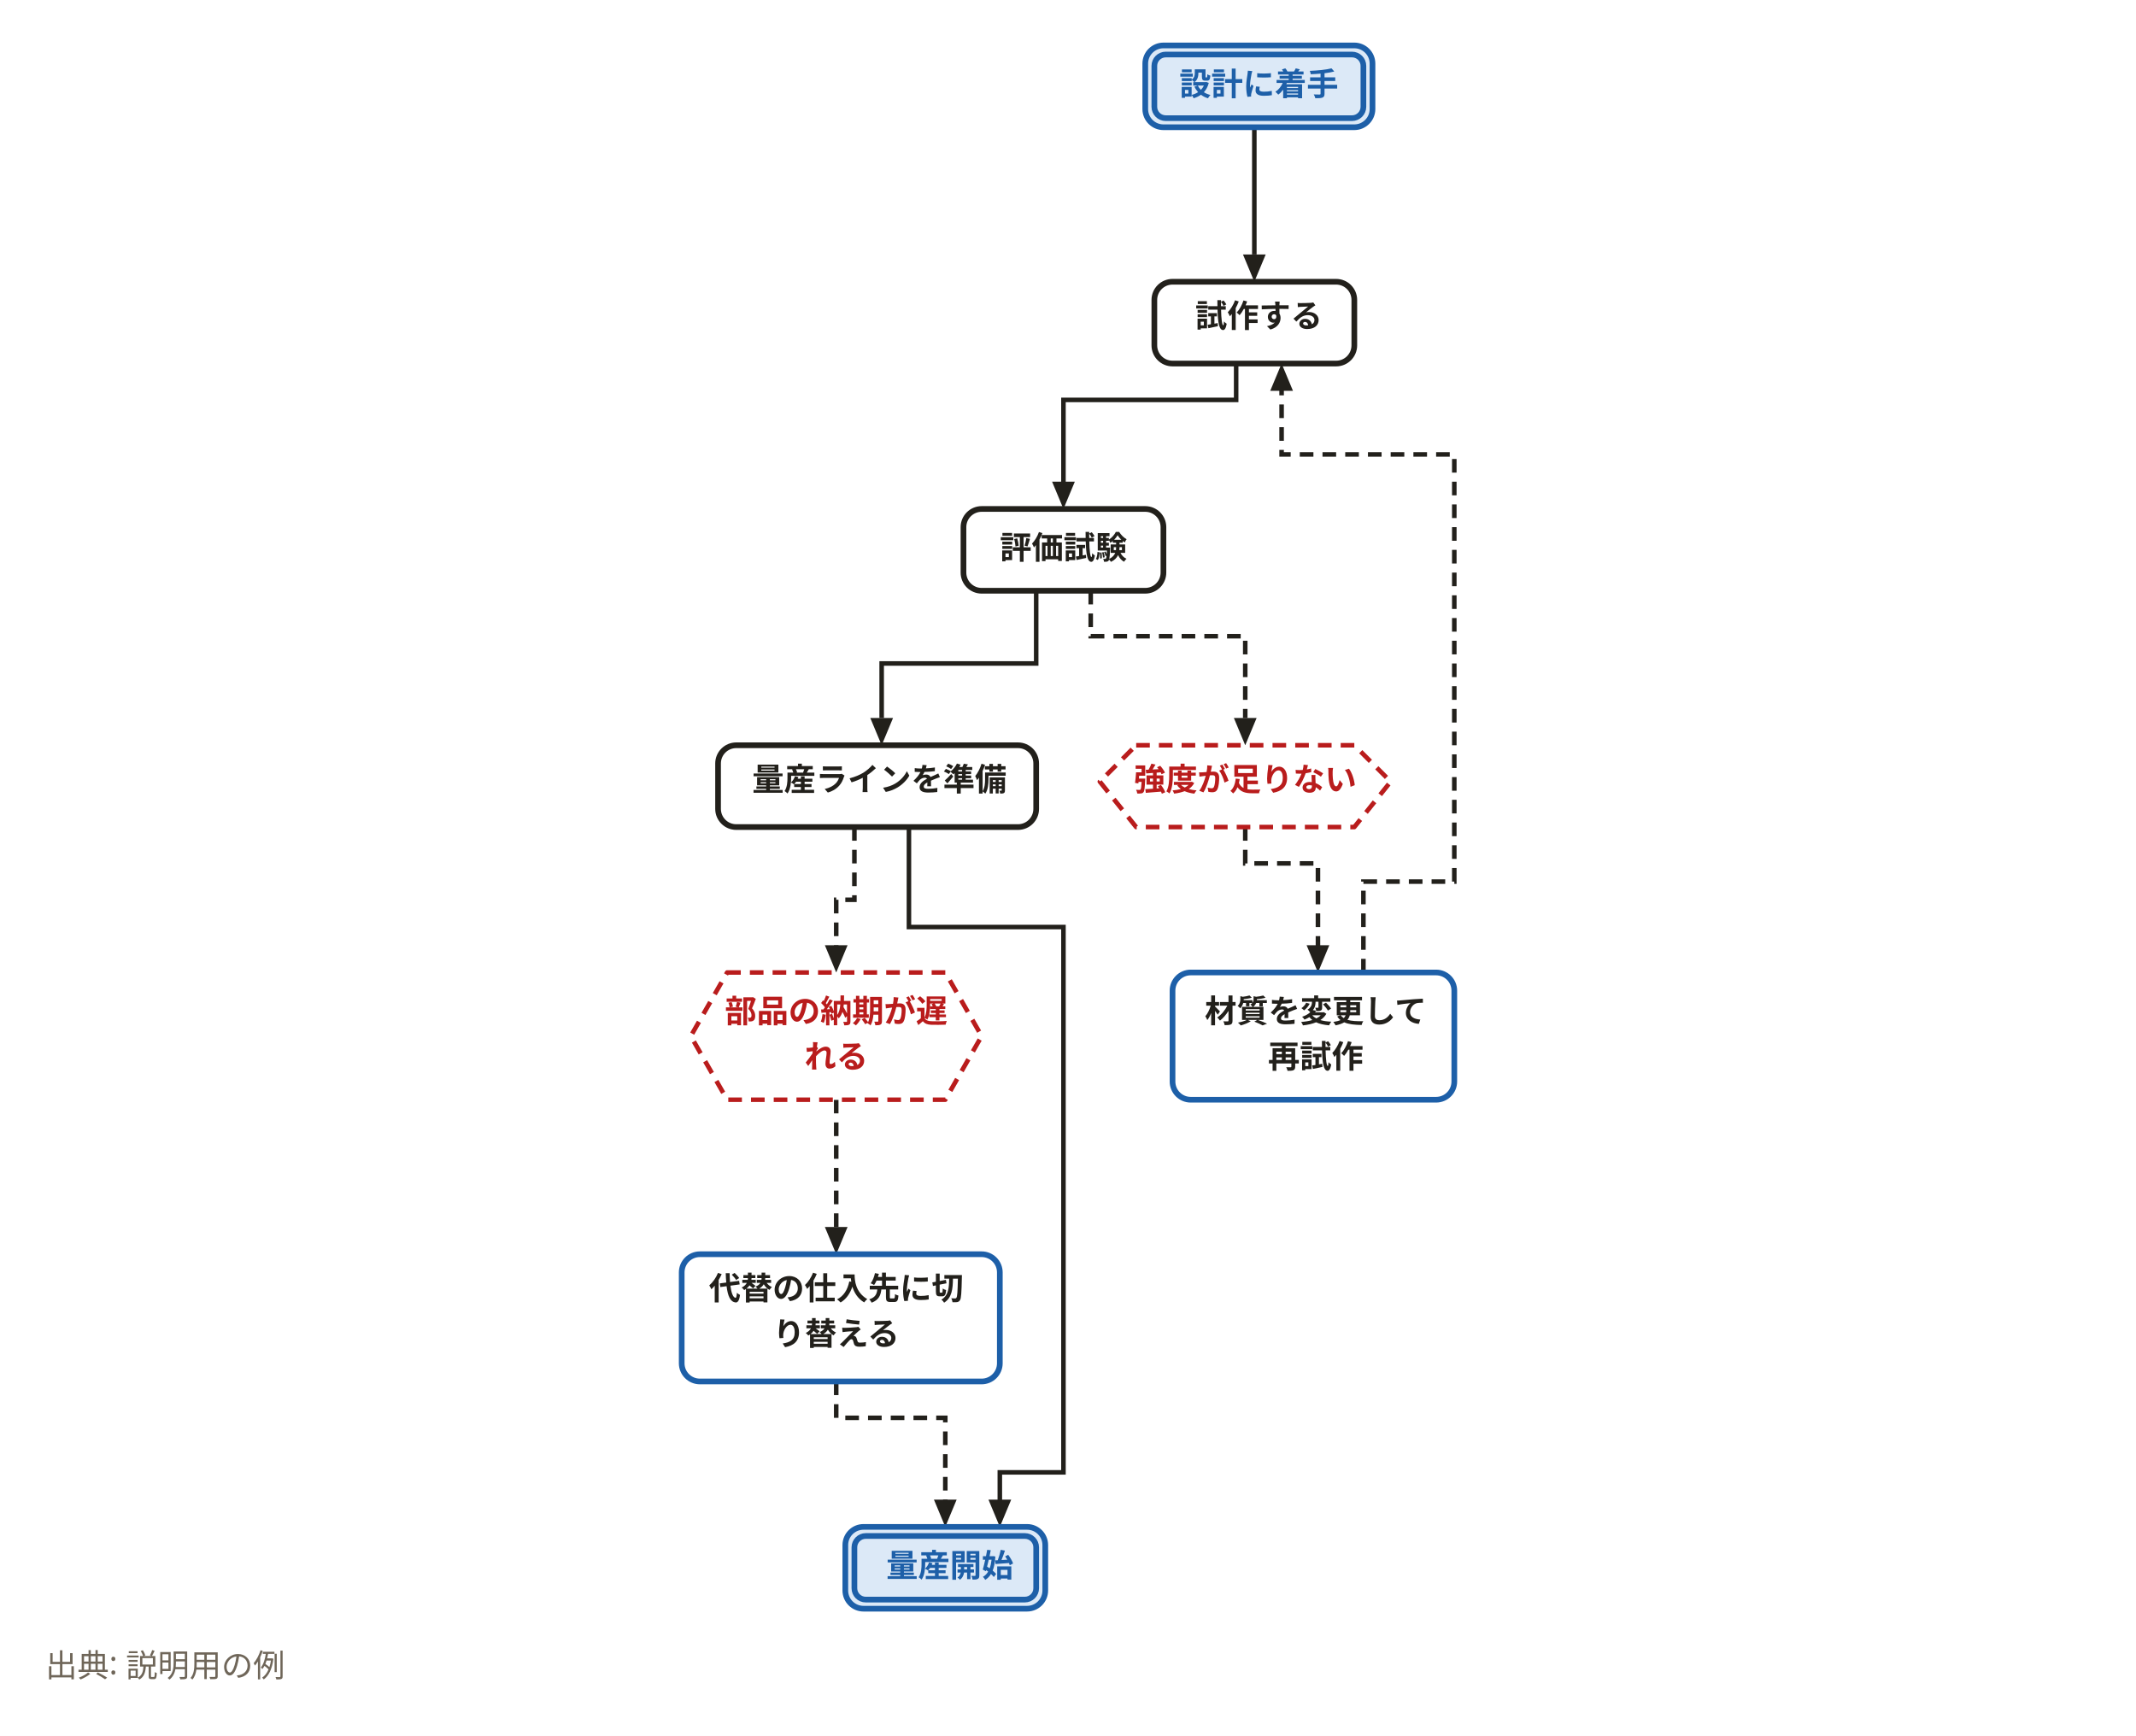
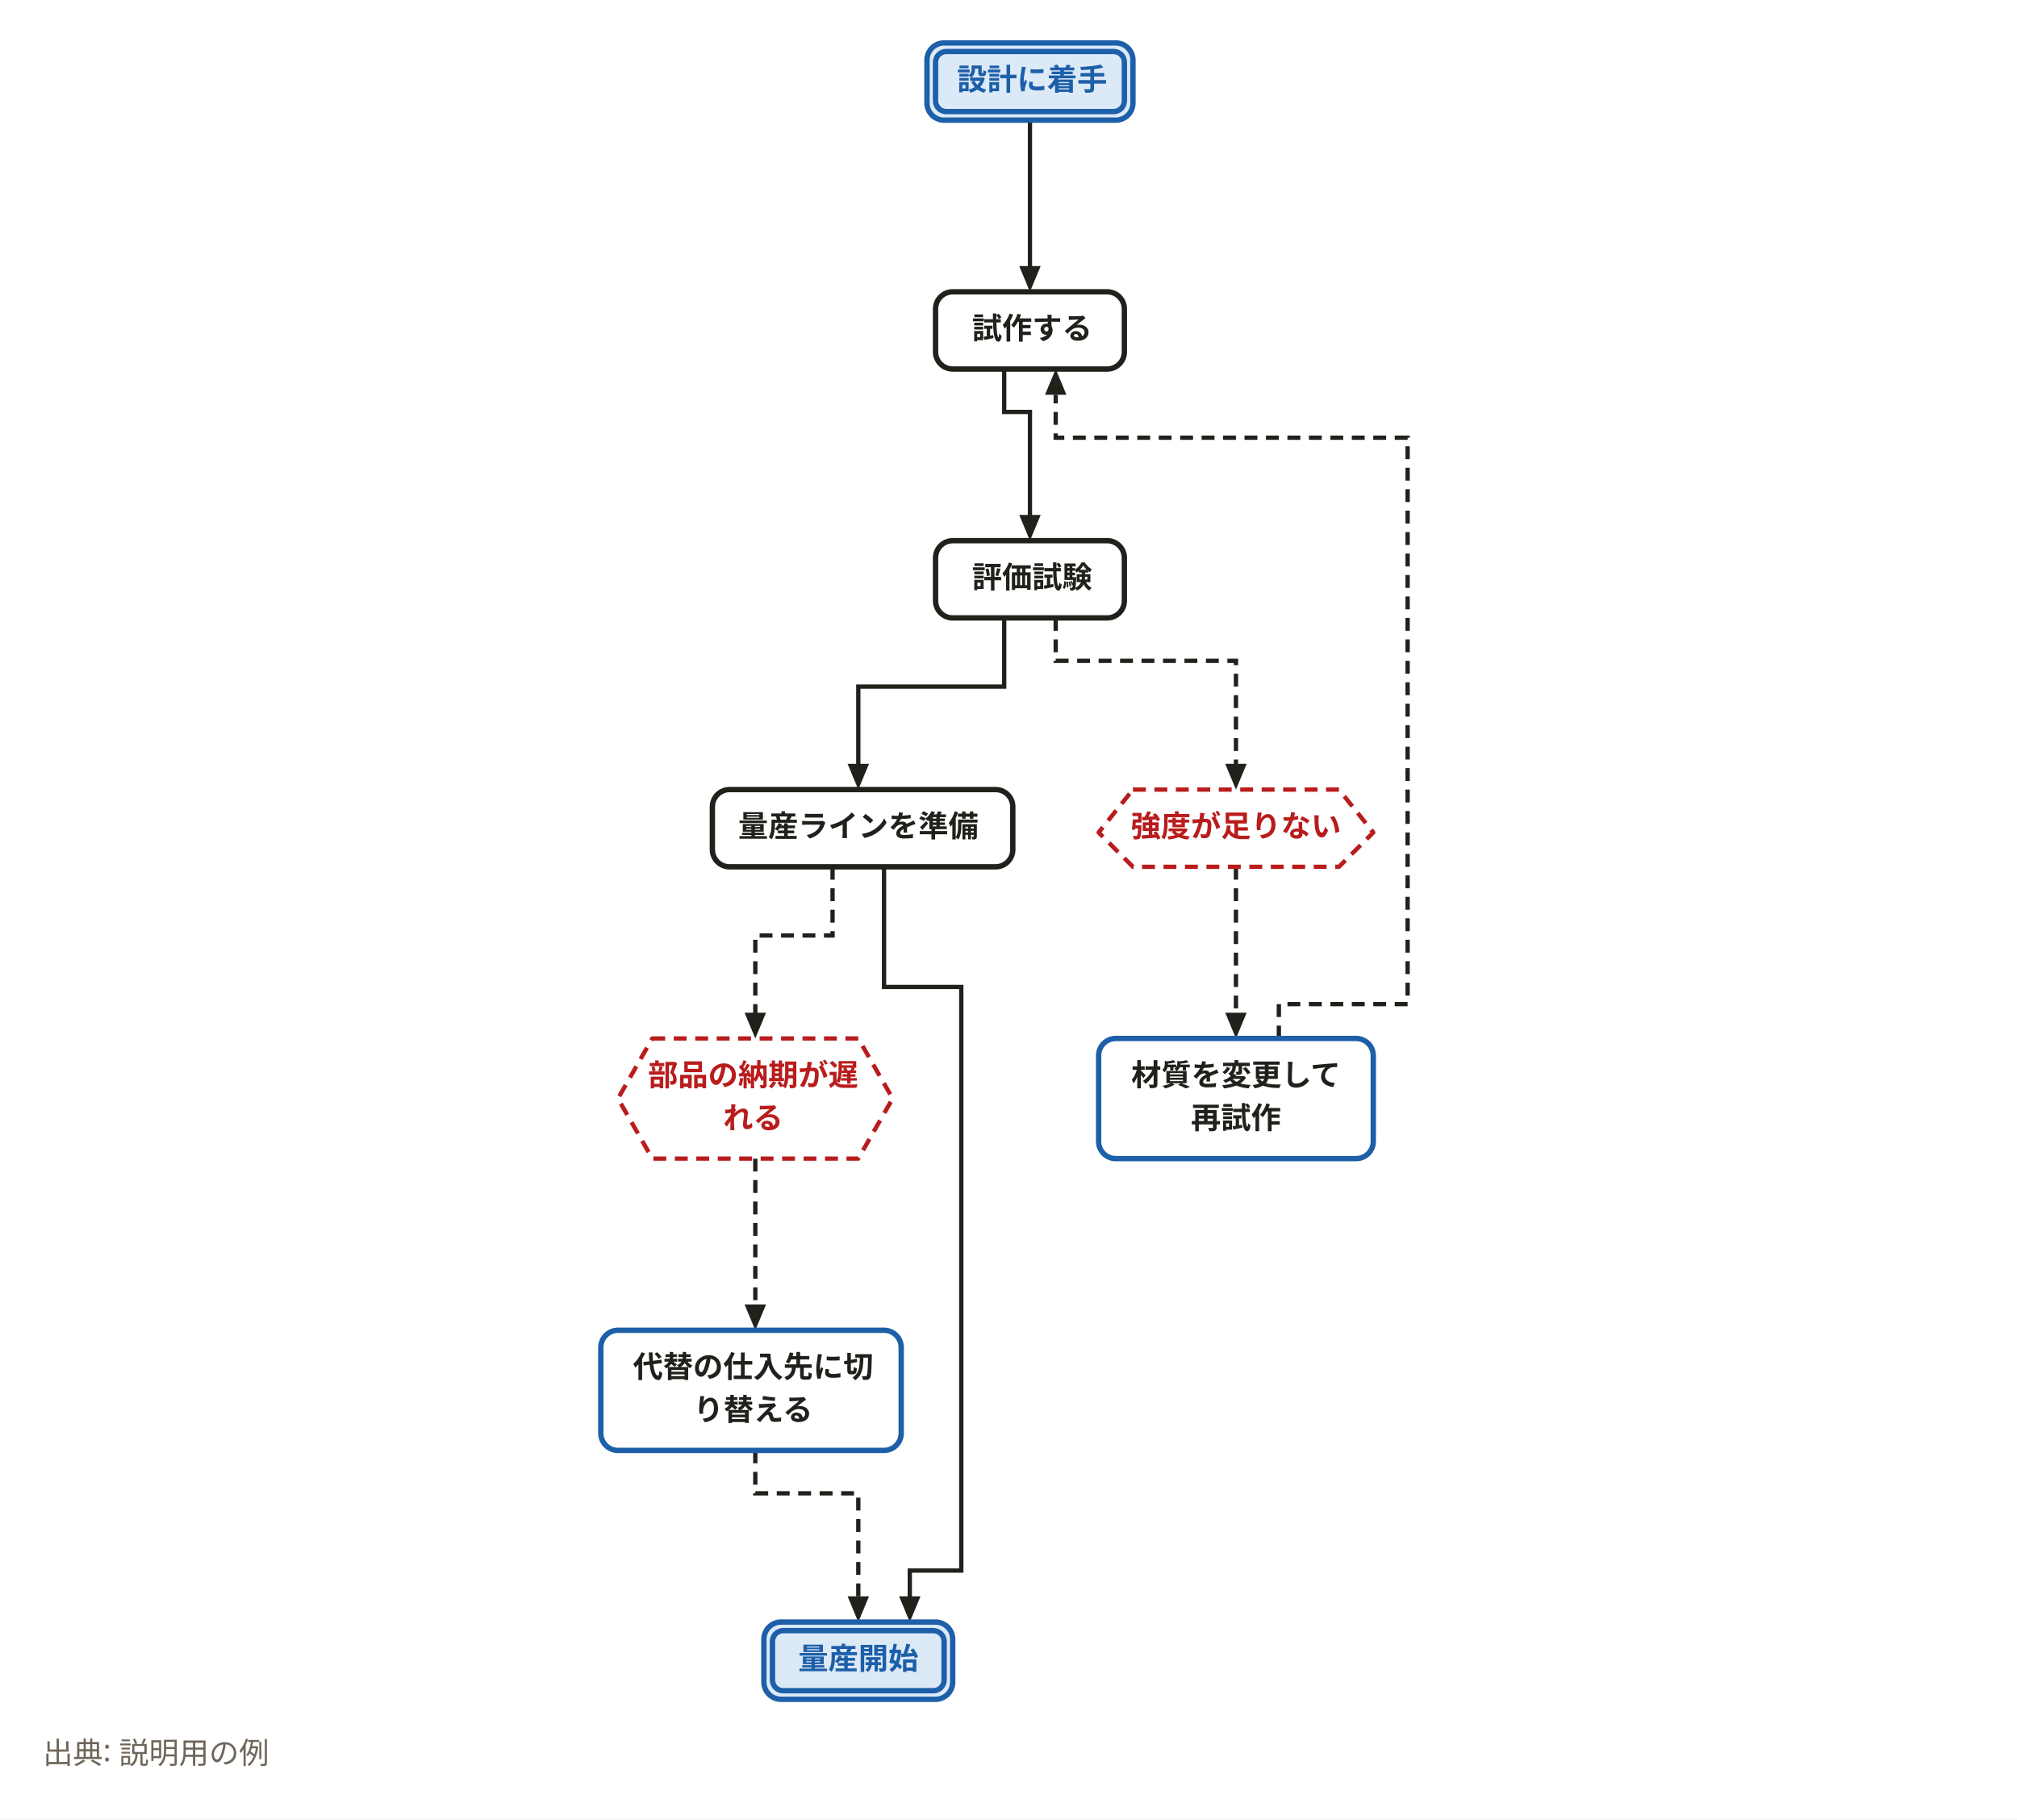
- <svg xmlns="http://www.w3.org/2000/svg" width="940" height="764" viewBox="0 0 940 764" role="img" aria-labelledby="svg-title">
+ <svg xmlns="http://www.w3.org/2000/svg" width="940" height="848" viewBox="0 0 940 848" role="img" aria-labelledby="svg-title">
  <style>
    text { font-family: 'Hiragino Sans','Hiragino Kaku Gothic ProN','Yu Gothic','YuGothic',Meiryo,'Noto Sans JP',sans-serif; }
    .emoji { font-family: 'Noto Color Emoji','Segoe UI Emoji',sans-serif; }
  </style>
-   <rect x="0" y="0" width="940" height="764" fill="#ffffff" />
-   <path d="M552,56 L552,112" fill="none" stroke="#22201b" stroke-width="2" />
-   <path d="M552,124 L547,112 L557,112 z" fill="#22201b" />
-   <path d="M544,160 L544,176 L468,176 L468,216" fill="none" stroke="#22201b" stroke-width="2" />
-   <path d="M468,224 L463,212 L473,212 z" fill="#22201b" />
-   <path d="M456,260 L456,292 L388,292 L388,316" fill="none" stroke="#22201b" stroke-width="2" />
-   <path d="M388,328 L383,316 L393,316 z" fill="#22201b" />
-   <path d="M400,364 L400,408 L468,408 L468,648 L440,648 L440,664" fill="none" stroke="#22201b" stroke-width="2" />
-   <path d="M440,672 L435,660 L445,660 z" fill="#22201b" />
-   <path d="M480,260 L480,280 L548,280 L548,316" fill="none" stroke="#22201b" stroke-width="2" stroke-dasharray="6,4" />
-   <path d="M548,328 L543,316 L553,316 z" fill="#22201b" />
-   <path d="M548,364 L548,380 L580,380 L580,420" fill="none" stroke="#22201b" stroke-width="2" stroke-dasharray="6,4" />
-   <path d="M580,428 L575,416 L585,416 z" fill="#22201b" />
-   <path d="M600,428 L600,388 L640,388 L640,200 L564,200 L564,168" fill="none" stroke="#22201b" stroke-width="2" stroke-dasharray="6,4" />
-   <path d="M564,160 L569,172 L559,172 z" fill="#22201b" />
-   <path d="M376,364 L376,396 L368,396 L368,420" fill="none" stroke="#22201b" stroke-width="2" stroke-dasharray="6,4" />
-   <path d="M368,428 L363,416 L373,416 z" fill="#22201b" />
-   <path d="M368,484 L368,540" fill="none" stroke="#22201b" stroke-width="2" stroke-dasharray="6,4" />
-   <path d="M368,552 L363,540 L373,540 z" fill="#22201b" />
-   <path d="M368,608 L368,624 L416,624 L416,664" fill="none" stroke="#22201b" stroke-width="2" stroke-dasharray="6,4" />
-   <path d="M416,672 L411,660 L421,660 z" fill="#22201b" />
-   <rect x="504" y="20" width="100" height="36" rx="8" fill="#dce9f7" stroke="#1d5fa8" stroke-width="2.5" />
-   <rect x="508" y="24" width="92" height="28" rx="5" fill="#dce9f7" stroke="#1d5fa8" stroke-width="2.5" />
-   <rect x="508" y="124" width="88" height="36" rx="8" fill="#ffffff" stroke="#22201b" stroke-width="2.5" />
-   <rect x="424" y="224" width="88" height="36" rx="8" fill="#ffffff" stroke="#22201b" stroke-width="2.5" />
-   <rect x="316" y="328" width="140" height="36" rx="8" fill="#ffffff" stroke="#22201b" stroke-width="2.5" />
-   <rect x="372" y="672" width="88" height="36" rx="8" fill="#dce9f7" stroke="#1d5fa8" stroke-width="2.5" />
-   <rect x="376" y="676" width="80" height="28" rx="5" fill="#dce9f7" stroke="#1d5fa8" stroke-width="2.5" />
-   <polygon points="500,328 596,328 612,344 596,364 500,364 484,344" fill="#ffffff" stroke="#b91c1c" stroke-width="2" stroke-dasharray="6,4" stroke-linejoin="round" />
-   <rect x="516" y="428" width="124" height="56" rx="8" fill="#ffffff" stroke="#1d5fa8" stroke-width="2.5" />
-   <polygon points="320,428 416,428 432,456 416,484 320,484 304,456" fill="#ffffff" stroke="#b91c1c" stroke-width="2" stroke-dasharray="6,4" stroke-linejoin="round" />
-   <rect x="300" y="552" width="140" height="56" rx="8" fill="#ffffff" stroke="#1d5fa8" stroke-width="2.5" />
-   <text x="554" y="42" text-anchor="middle" font-size="14" font-weight="700" fill="#1d5fa8">設計に着手</text>
-   <text x="554" y="144" text-anchor="middle" font-size="14" font-weight="700" fill="#22201b">試作する</text>
-   <text x="468" y="246" text-anchor="middle" font-size="14" font-weight="700" fill="#22201b">評価試験</text>
-   <text x="387" y="348" text-anchor="middle" font-size="14" font-weight="700" fill="#22201b">量産ラインを準備</text>
-   <text x="418" y="694" text-anchor="middle" font-size="14" font-weight="700" fill="#1d5fa8">量産開始</text>
-   <text x="548" y="348" text-anchor="middle" font-size="14" font-weight="700" fill="#b91c1c">強度が足りない</text>
-   <text x="579" y="450" text-anchor="middle" font-size="14" font-weight="700" fill="#22201b">材質を変更して</text>
-   <text x="579" y="470" text-anchor="middle" font-size="14" font-weight="700" fill="#22201b">再試作</text>
-   <text x="368" y="450" text-anchor="middle" font-size="14" font-weight="700" fill="#b91c1c">部品の納期が遅</text>
-   <text x="368" y="470" text-anchor="middle" font-size="14" font-weight="700" fill="#b91c1c">れる</text>
-   <text x="368" y="572" text-anchor="middle" font-size="14" font-weight="700" fill="#22201b">代替の仕入先に切</text>
-   <text x="368" y="592" text-anchor="middle" font-size="14" font-weight="700" fill="#22201b">り替える</text>
-   <text x="20" y="738" font-size="14" font-weight="400" fill="#6f6659">出典: 説明用の例</text>
+   <rect x="0" y="0" width="940" height="848" fill="#ffffff" />
+   <path d="M480,56 L480,128" fill="none" stroke="#22201b" stroke-width="2" />
+   <path d="M480,136 L475,124 L485,124 z" fill="#22201b" />
+   <path d="M468,172 L468,192 L480,192 L480,244" fill="none" stroke="#22201b" stroke-width="2" />
+   <path d="M480,252 L475,240 L485,240 z" fill="#22201b" />
+   <path d="M468,288 L468,320 L400,320 L400,360" fill="none" stroke="#22201b" stroke-width="2" />
+   <path d="M400,368 L395,356 L405,356 z" fill="#22201b" />
+   <path d="M412,404 L412,460 L448,460 L448,732 L424,732 L424,748" fill="none" stroke="#22201b" stroke-width="2" />
+   <path d="M424,756 L419,744 L429,744 z" fill="#22201b" />
+   <path d="M492,288 L492,308 L576,308 L576,360" fill="none" stroke="#22201b" stroke-width="2" stroke-dasharray="6,4" />
+   <path d="M576,368 L571,356 L581,356 z" fill="#22201b" />
+   <path d="M576,404 L576,476" fill="none" stroke="#22201b" stroke-width="2" stroke-dasharray="6,4" />
+   <path d="M576,484 L571,472 L581,472 z" fill="#22201b" />
+   <path d="M596,484 L596,468 L656,468 L656,204 L492,204 L492,184" fill="none" stroke="#22201b" stroke-width="2" stroke-dasharray="6,4" />
+   <path d="M492,172 L497,184 L487,184 z" fill="#22201b" />
+   <path d="M388,404 L388,436 L352,436 L352,476" fill="none" stroke="#22201b" stroke-width="2" stroke-dasharray="6,4" />
+   <path d="M352,484 L347,472 L357,472 z" fill="#22201b" />
+   <path d="M352,540 L352,612" fill="none" stroke="#22201b" stroke-width="2" stroke-dasharray="6,4" />
+   <path d="M352,620 L347,608 L357,608 z" fill="#22201b" />
+   <path d="M352,676 L352,696 L400,696 L400,748" fill="none" stroke="#22201b" stroke-width="2" stroke-dasharray="6,4" />
+   <path d="M400,756 L395,744 L405,744 z" fill="#22201b" />
+   <rect x="432" y="20" width="96" height="36" rx="8" fill="#dce9f7" stroke="#1d5fa8" stroke-width="2.5" />
+   <rect x="436" y="24" width="88" height="28" rx="5" fill="#dce9f7" stroke="#1d5fa8" stroke-width="2.5" />
+   <rect x="436" y="136" width="88" height="36" rx="8" fill="#ffffff" stroke="#22201b" stroke-width="2.5" />
+   <rect x="436" y="252" width="88" height="36" rx="8" fill="#ffffff" stroke="#22201b" stroke-width="2.5" />
+   <rect x="332" y="368" width="140" height="36" rx="8" fill="#ffffff" stroke="#22201b" stroke-width="2.5" />
+   <rect x="356" y="756" width="88" height="36" rx="8" fill="#dce9f7" stroke="#1d5fa8" stroke-width="2.5" />
+   <rect x="360" y="760" width="80" height="28" rx="5" fill="#dce9f7" stroke="#1d5fa8" stroke-width="2.5" />
+   <polygon points="528,368 624,368 640,388 624,404 528,404 512,388" fill="#ffffff" stroke="#b91c1c" stroke-width="2" stroke-dasharray="6,4" stroke-linejoin="round" />
+   <rect x="512" y="484" width="128" height="56" rx="8" fill="#ffffff" stroke="#1d5fa8" stroke-width="2.5" />
+   <polygon points="304,484 400,484 416,512 400,540 304,540 288,512" fill="#ffffff" stroke="#b91c1c" stroke-width="2" stroke-dasharray="6,4" stroke-linejoin="round" />
+   <rect x="280" y="620" width="140" height="56" rx="8" fill="#ffffff" stroke="#1d5fa8" stroke-width="2.5" />
+   <text x="481" y="42" text-anchor="middle" font-size="14" font-weight="700" fill="#1d5fa8">設計に着手</text>
+   <text x="481" y="158" text-anchor="middle" font-size="14" font-weight="700" fill="#22201b">試作する</text>
+   <text x="481" y="274" text-anchor="middle" font-size="14" font-weight="700" fill="#22201b">評価試験</text>
+   <text x="400" y="390" text-anchor="middle" font-size="14" font-weight="700" fill="#22201b">量産ラインを準備</text>
+   <text x="400" y="778" text-anchor="middle" font-size="14" font-weight="700" fill="#1d5fa8">量産開始</text>
+   <text x="576" y="390" text-anchor="middle" font-size="14" font-weight="700" fill="#b91c1c">強度が足りない</text>
+   <text x="576" y="506" text-anchor="middle" font-size="14" font-weight="700" fill="#22201b">材質を変更して</text>
+   <text x="576" y="526" text-anchor="middle" font-size="14" font-weight="700" fill="#22201b">再試作</text>
+   <text x="351" y="506" text-anchor="middle" font-size="14" font-weight="700" fill="#b91c1c">部品の納期が遅</text>
+   <text x="351" y="526" text-anchor="middle" font-size="14" font-weight="700" fill="#b91c1c">れる</text>
+   <text x="351" y="642" text-anchor="middle" font-size="14" font-weight="700" fill="#22201b">代替の仕入先に切</text>
+   <text x="351" y="662" text-anchor="middle" font-size="14" font-weight="700" fill="#22201b">り替える</text>
+   <text x="20" y="822" font-size="14" font-weight="400" fill="#6f6659">出典: 説明用の例</text>
</svg>
